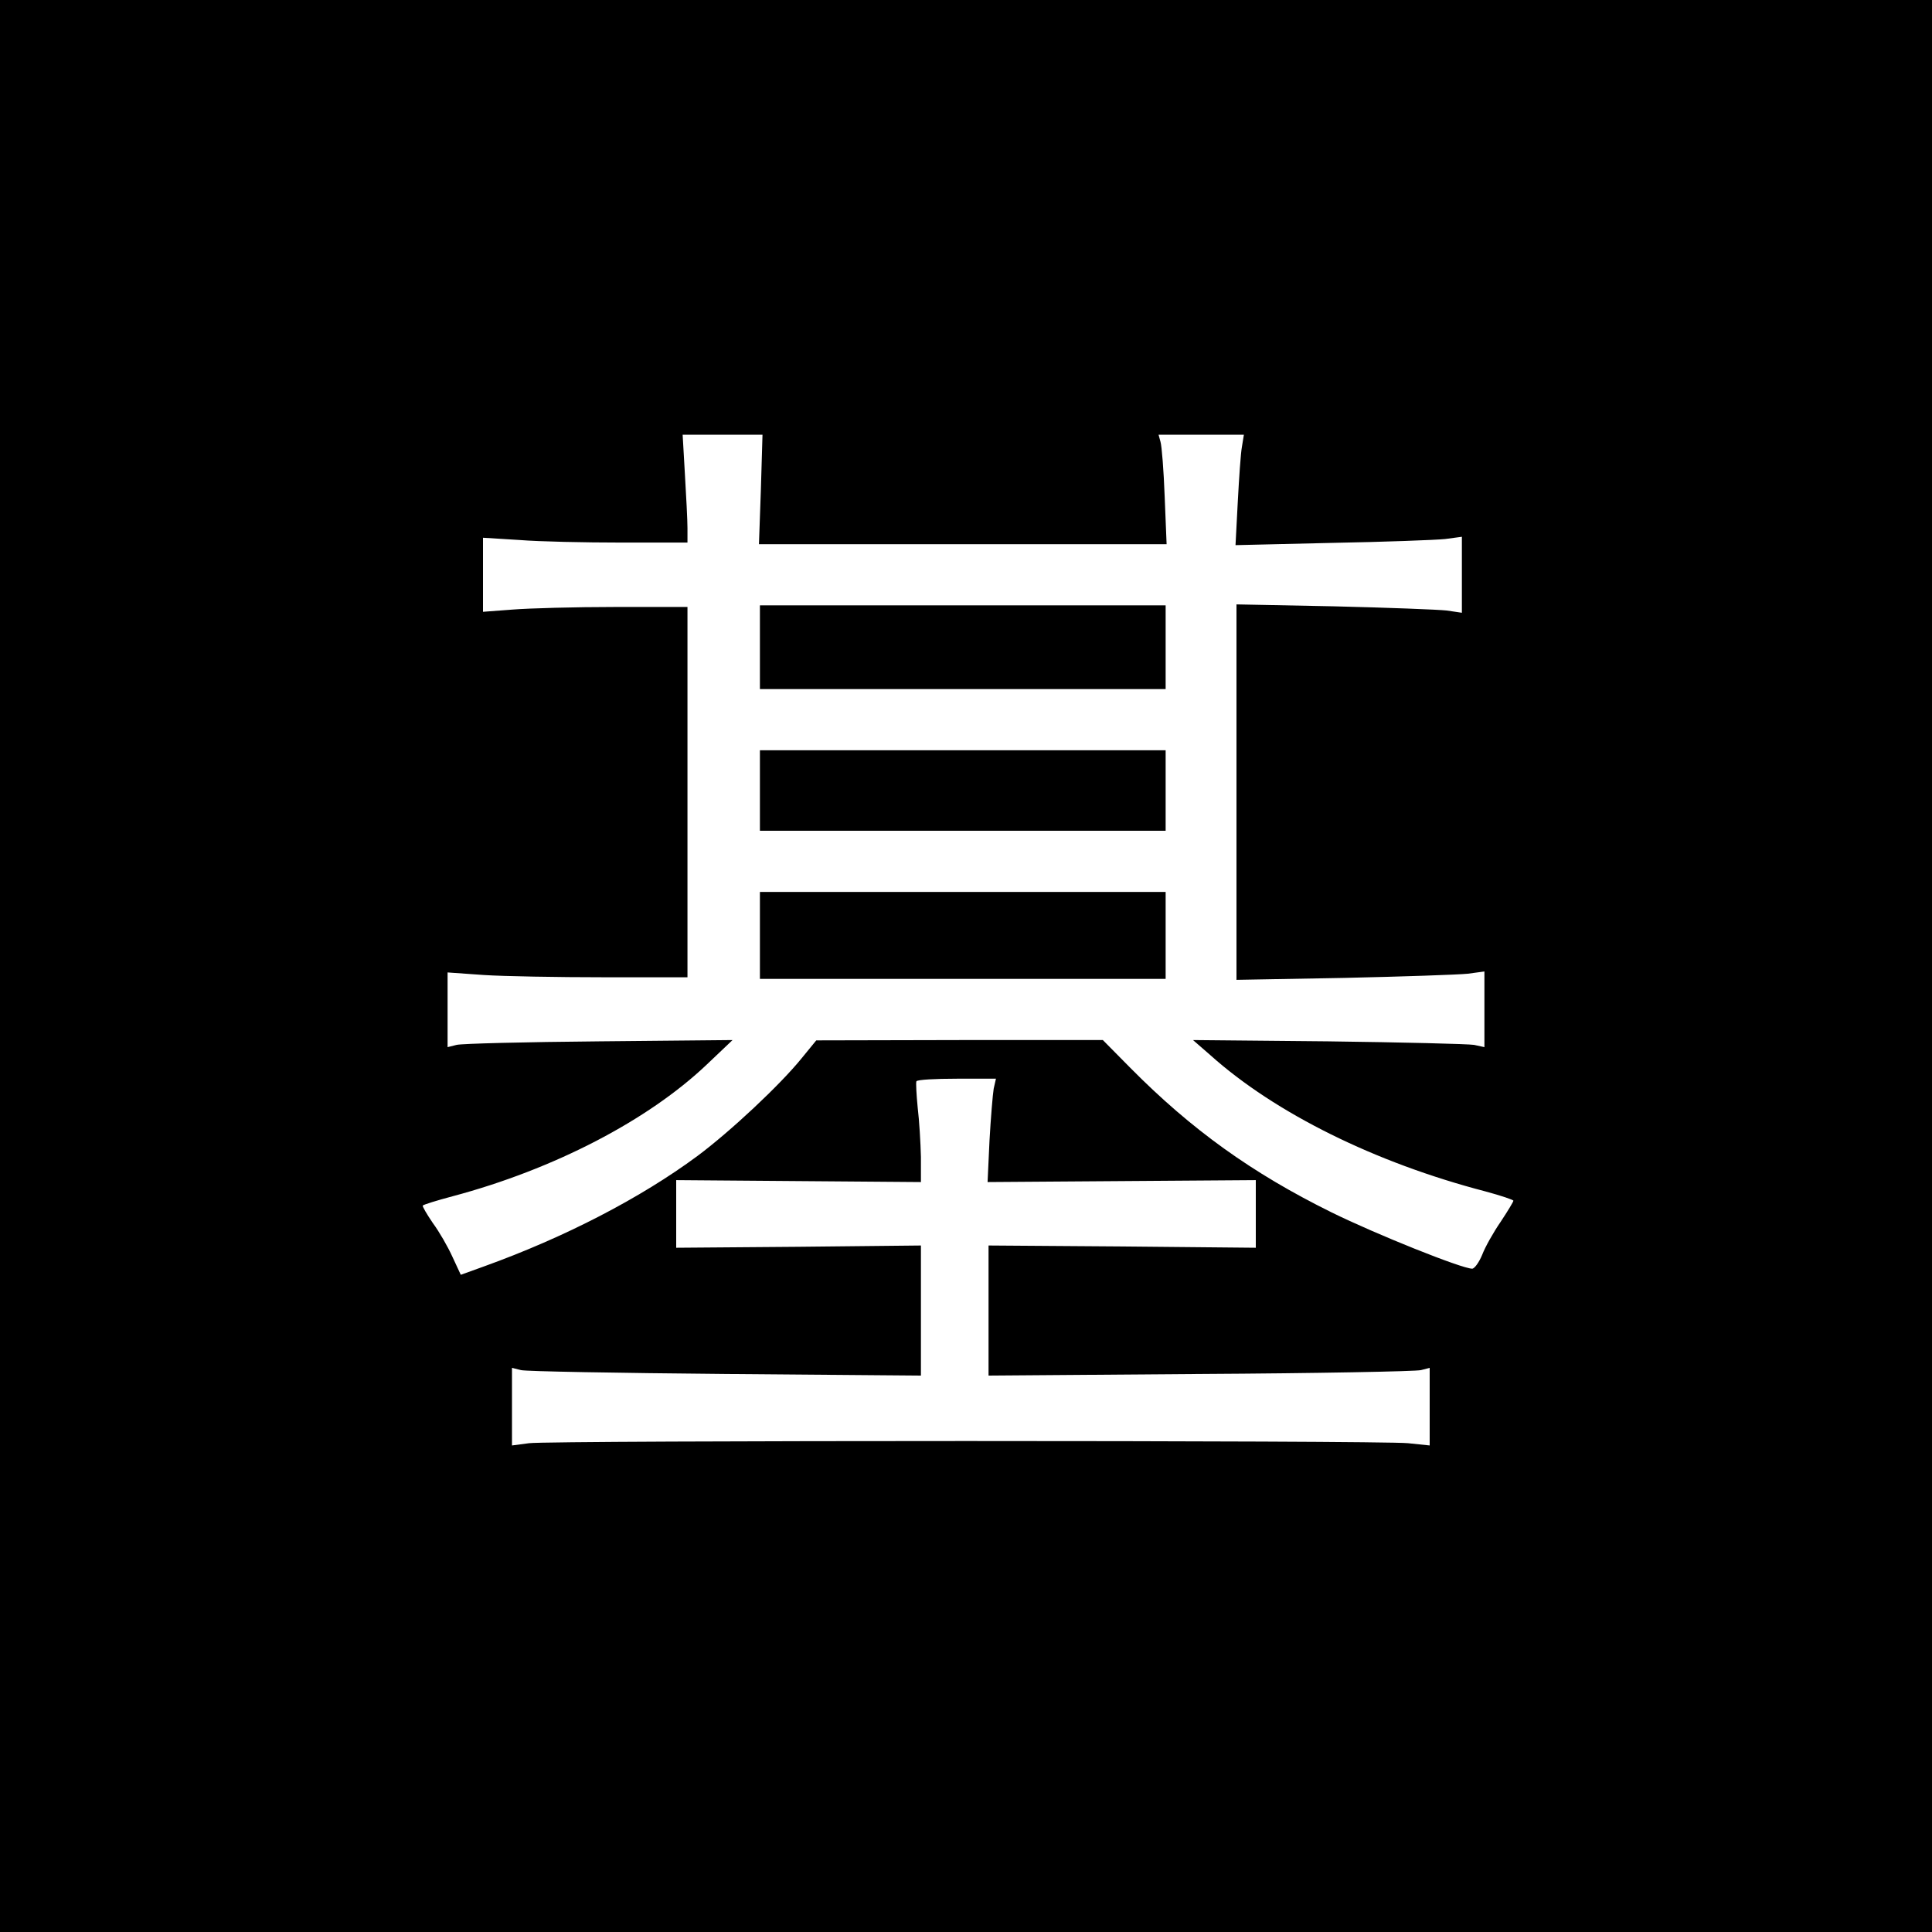
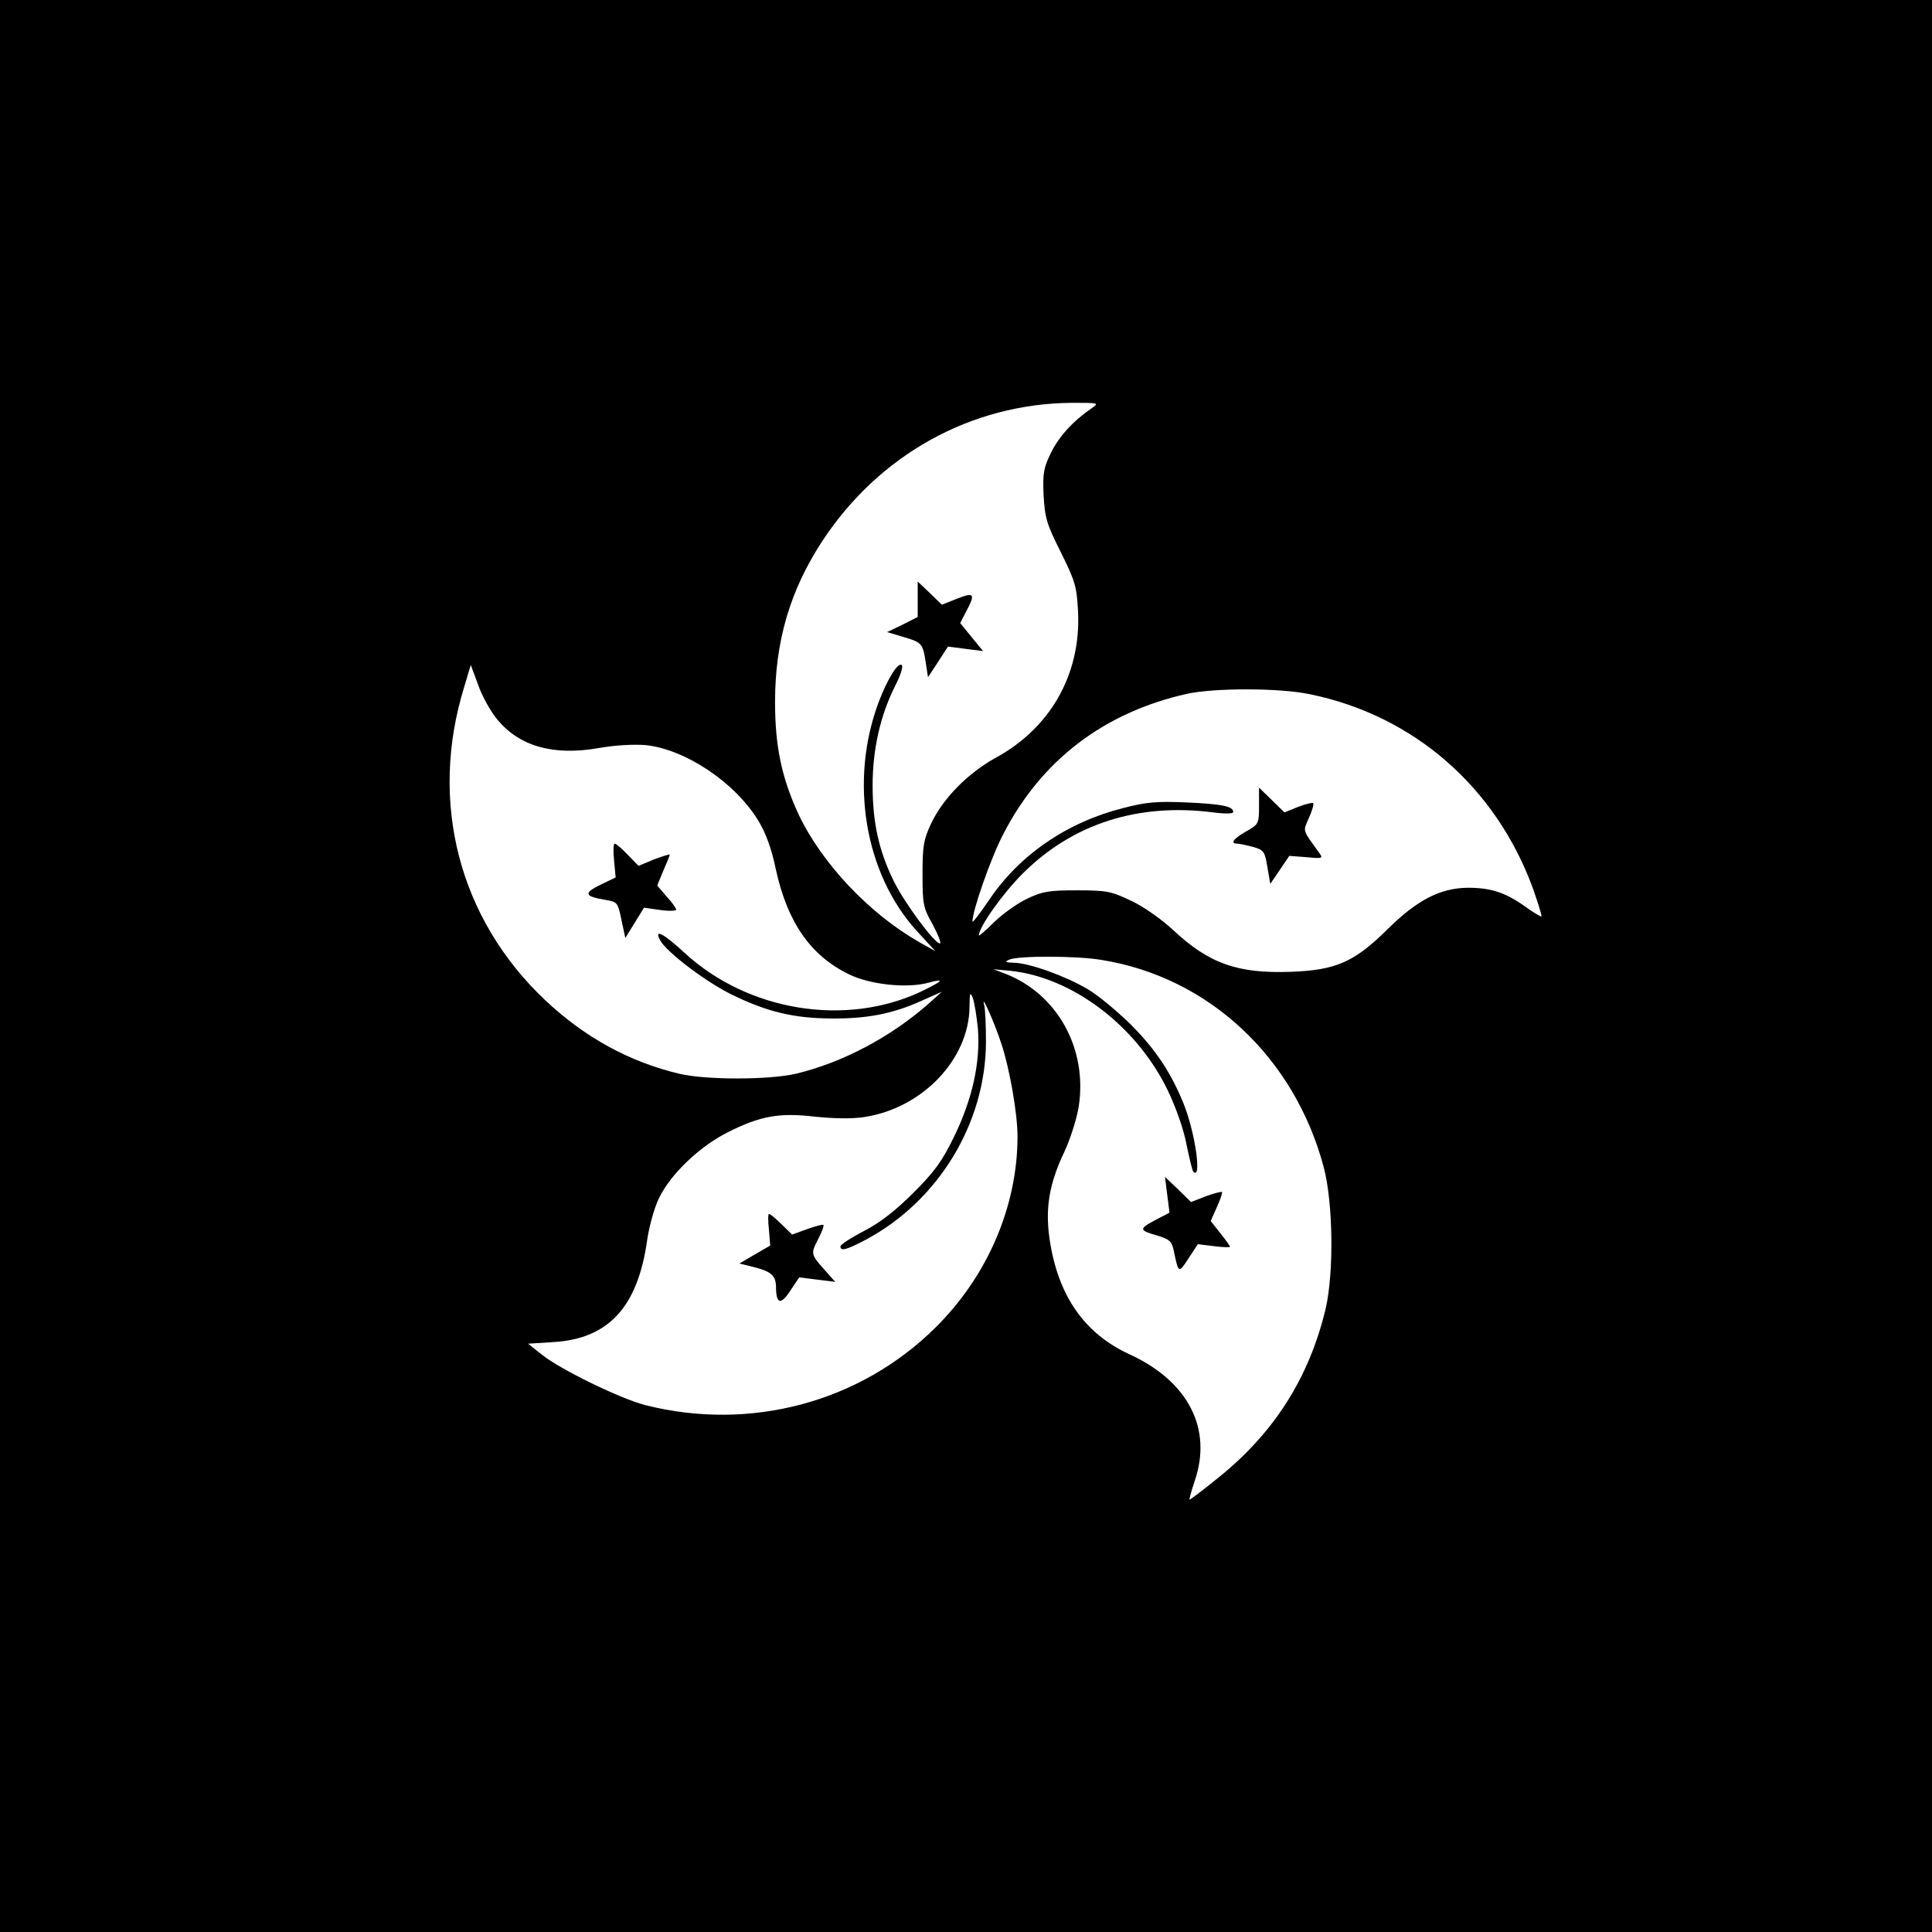
<svg xmlns="http://www.w3.org/2000/svg" version="1.0" width="600pt" height="600pt" viewBox="0 0 600 600" preserveAspectRatio="xMidYMid meet">
  <g transform="translate(0,600) scale(0.1,-0.1)" fill="#000000" stroke="none">
-     <path d="M0 3000 l0 -3000 3000 0 3000 0 0 3000 0 3000 -3000 0 -3000 0 0 -3000z m2363 1480 l-6 -170 633 0 633 0 -6 148 c-3 81 -9 157 -13 170 l-6 22 132 0 133 0 -6 -37 c-4 -21 -9 -98 -13 -172 l-7 -134 299 7 c164 3 323 9 352 12 l52 7 0 -118 0 -118 -47 7 c-27 3 -184 9 -350 13 l-303 6 0 -583 0 -583 333 6 c182 4 356 10 385 13 l52 7 0 -118 0 -117 -32 7 c-18 3 -222 8 -453 11 l-420 4 54 -47 c201 -180 512 -334 854 -423 48 -13 87 -26 87 -29 0 -3 -18 -33 -40 -66 -22 -32 -48 -78 -57 -102 -10 -24 -24 -43 -31 -43 -32 0 -299 107 -437 175 -247 122 -435 257 -625 449 l-85 86 -445 0 -445 -1 -45 -55 c-67 -83 -222 -228 -324 -304 -177 -131 -413 -253 -663 -343 l-72 -26 -26 56 c-14 31 -41 78 -61 105 -19 28 -33 52 -31 54 2 3 44 16 93 29 315 84 607 236 789 409 l80 76 -415 -4 c-228 -2 -427 -7 -442 -11 l-28 -7 0 116 0 116 113 -8 c61 -4 229 -7 372 -7 l260 0 0 575 0 575 -225 0 c-124 0 -267 -4 -317 -8 l-93 -7 0 115 0 115 113 -7 c61 -5 204 -8 317 -8 l205 0 0 45 c0 25 -4 100 -8 168 l-7 122 124 0 124 0 -5 -170z m723 -1861 c-3 -18 -9 -90 -13 -161 l-6 -129 416 3 417 3 0 -105 0 -105 -415 4 -415 3 0 -202 0 -202 658 5 c361 2 669 8 685 12 l27 7 0 -120 0 -121 -67 7 c-88 9 -2662 9 -2730 0 l-53 -7 0 121 0 120 28 -7 c15 -4 300 -9 635 -12 l607 -5 0 202 0 202 -380 -4 -380 -3 0 105 0 105 380 -3 380 -3 0 78 c-1 43 -5 112 -10 153 -4 41 -6 78 -4 82 3 5 59 8 126 8 l121 0 -7 -31z" />
-     <path d="M2360 3990 l0 -130 630 0 630 0 0 130 0 130 -630 0 -630 0 0 -130z" />
-     <path d="M2360 3545 l0 -125 630 0 630 0 0 125 0 125 -630 0 -630 0 0 -125z" />
-     <path d="M2360 3095 l0 -135 630 0 630 0 0 135 0 135 -630 0 -630 0 0 -135z" />
+     <path d="M0 3000 l0 -3000 3000 0 3000 0 0 3000 0 3000 -3000 0 -3000 0 0 -3000z m3390 1732 c-57 -39 -101 -87 -126 -138 -23 -47 -26 -63 -23 -132 4 -70 9 -89 54 -178 45 -91 49 -106 53 -185 9 -192 -85 -360 -257 -453 -86 -48 -162 -125 -199 -203 -24 -51 -27 -70 -27 -158 0 -93 2 -104 32 -157 17 -32 27 -58 22 -58 -17 0 -111 127 -144 195 -46 94 -65 181 -65 296 0 112 24 217 69 307 18 35 27 63 21 67 -12 8 -44 -44 -71 -115 -92 -244 -44 -534 119 -712 l57 -62 -50 28 c-156 89 -303 245 -375 397 -52 113 -73 209 -73 349 0 187 46 345 145 497 177 271 464 430 778 432 83 0 84 0 60 -17z m-1846 -966 c69 -84 175 -114 316 -89 51 9 109 12 145 9 124 -13 280 -117 352 -238 21 -35 40 -86 52 -146 36 -166 108 -270 228 -328 65 -32 180 -44 246 -26 55 15 45 5 -26 -29 -233 -108 -533 -59 -729 120 -68 63 -98 78 -78 41 20 -37 144 -131 225 -170 109 -53 191 -72 305 -73 112 -1 190 14 280 54 l65 29 -40 -36 c-120 -106 -271 -185 -415 -219 -85 -19 -276 -19 -359 0 -156 37 -295 113 -418 229 -268 253 -362 616 -251 974 l20 67 23 -62 c12 -35 39 -83 59 -107z m2524 78 c323 -66 578 -289 693 -604 16 -46 28 -84 26 -86 -1 -2 -25 12 -51 31 -62 44 -107 58 -178 58 -85 -1 -157 -38 -248 -128 -104 -103 -161 -128 -301 -133 -165 -6 -254 25 -366 130 -37 34 -92 73 -131 91 -61 29 -75 32 -167 32 -87 0 -107 -3 -155 -26 -30 -14 -76 -47 -103 -73 -26 -26 -47 -44 -47 -41 0 26 75 132 139 195 154 152 356 217 589 187 38 -5 62 -4 62 1 0 18 -34 25 -146 30 -90 4 -125 1 -194 -17 -175 -44 -322 -144 -417 -284 -29 -43 -53 -74 -53 -69 0 34 58 200 96 272 118 229 312 377 569 435 85 19 289 19 383 -1z m-648 -825 c333 -53 600 -302 691 -644 29 -110 32 -325 6 -439 -51 -214 -160 -387 -337 -528 -46 -37 -85 -67 -86 -65 -1 1 6 27 16 57 56 162 -19 310 -202 394 -142 65 -224 185 -249 362 -13 94 0 169 46 266 19 40 39 104 45 141 28 180 -66 350 -228 413 l-37 14 53 -5 c192 -20 390 -170 487 -368 27 -56 51 -124 60 -172 9 -44 18 -81 21 -84 27 -27 6 121 -30 211 -40 98 -87 169 -166 248 -42 41 -101 90 -132 108 -69 41 -181 81 -228 82 -29 1 -31 3 -15 10 28 12 208 12 285 -1z m-383 -214 c8 -104 -17 -218 -74 -335 -38 -78 -61 -109 -127 -175 -55 -55 -104 -93 -153 -118 -40 -21 -73 -42 -73 -48 0 -16 20 -10 79 21 226 121 372 362 373 614 0 51 -2 103 -6 117 -9 36 33 -58 54 -123 25 -74 50 -216 50 -287 0 -217 -93 -434 -255 -594 -234 -232 -574 -323 -900 -241 -76 19 -267 112 -322 157 l-43 34 78 5 c172 10 263 109 292 318 6 41 22 100 37 130 36 74 125 159 212 203 103 52 161 62 273 49 60 -6 115 -7 153 -1 180 28 324 179 326 342 0 44 2 48 10 28 5 -13 12 -56 16 -96z" />
+     <path d="M2850 4139 l0 -55 -47 -24 -48 -23 50 -15 c58 -17 61 -20 70 -80 l7 -45 31 47 31 48 54 -7 55 -7 -36 44 -35 43 18 35 c30 56 26 62 -27 41 l-48 -19 -37 36 -38 36 0 -55z" />
+     <path d="M1907 3328 l5 -53 -48 -23 c-53 -26 -49 -36 18 -47 36 -6 37 -9 48 -62 l12 -56 29 47 29 47 50 -7 c28 -4 50 -3 50 1 0 4 -13 23 -30 41 l-29 34 19 46 c11 25 20 47 20 50 0 2 -22 -5 -49 -15 l-48 -20 -34 35 c-18 19 -36 34 -40 34 -4 0 -5 -24 -2 -52z" />
+     <path d="M3910 3497 c0 -55 -1 -57 -40 -79 -40 -23 -51 -38 -27 -38 6 0 28 -5 48 -10 34 -10 37 -14 45 -63 l9 -52 30 44 29 43 53 -4 c52 -5 53 -4 38 16 -51 71 -49 63 -30 106 10 22 16 43 13 46 -3 2 -24 -3 -47 -12 l-42 -17 -40 39 -39 38 0 -57z" />
+     <path d="M3625 2289 l7 -55 -46 -24 c-50 -27 -49 -31 11 -48 35 -11 42 -17 48 -45 15 -72 15 -73 46 -25 l29 44 50 -6 c28 -4 50 -4 50 -2 0 2 -13 21 -30 42 l-30 38 19 43 c11 24 18 45 16 47 -2 2 -25 -4 -50 -13 l-46 -18 -40 39 -41 39 7 -56z" />
+     <path d="M2388 2181 l4 -49 -48 -28 -48 -28 49 -12 c52 -14 65 -26 65 -64 1 -50 15 -53 44 -9 l28 42 56 -7 56 -7 -25 28 c-52 58 -52 58 -29 103 12 23 20 44 17 46 -2 2 -25 -4 -50 -13 l-47 -17 -33 32 c-18 18 -35 32 -39 32 -3 0 -3 -22 0 -49z" />
  </g>
</svg>
